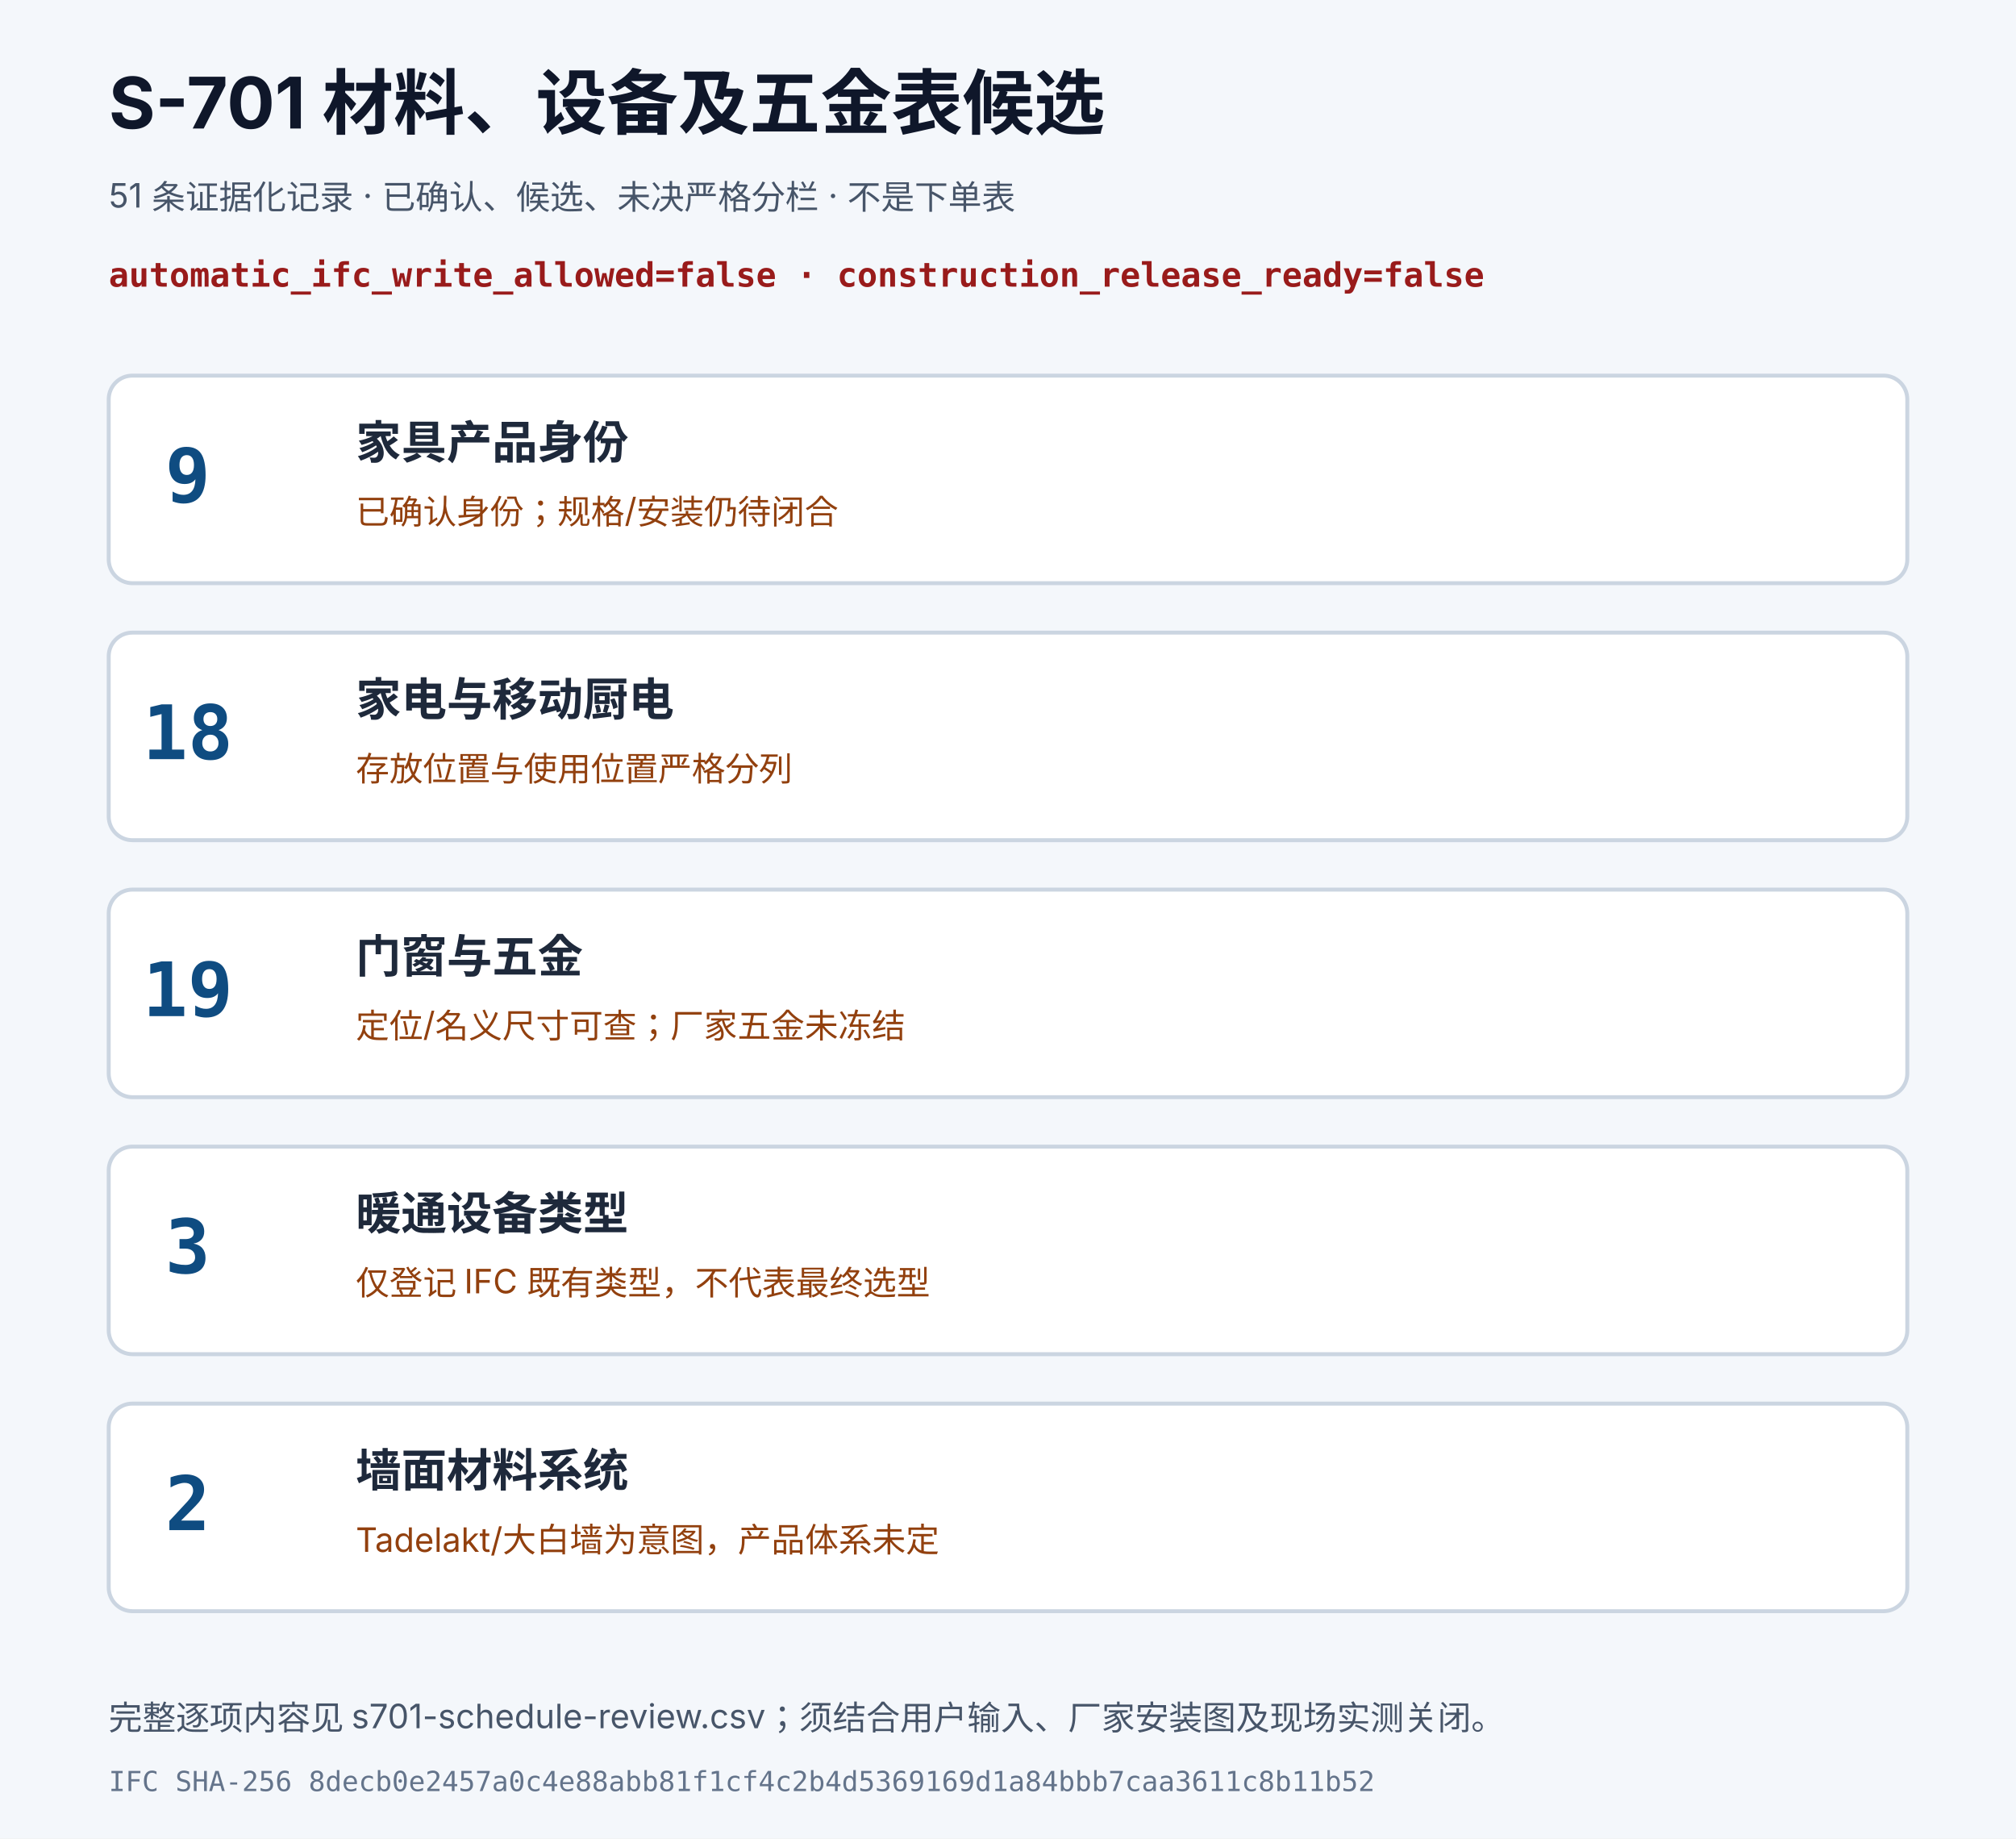
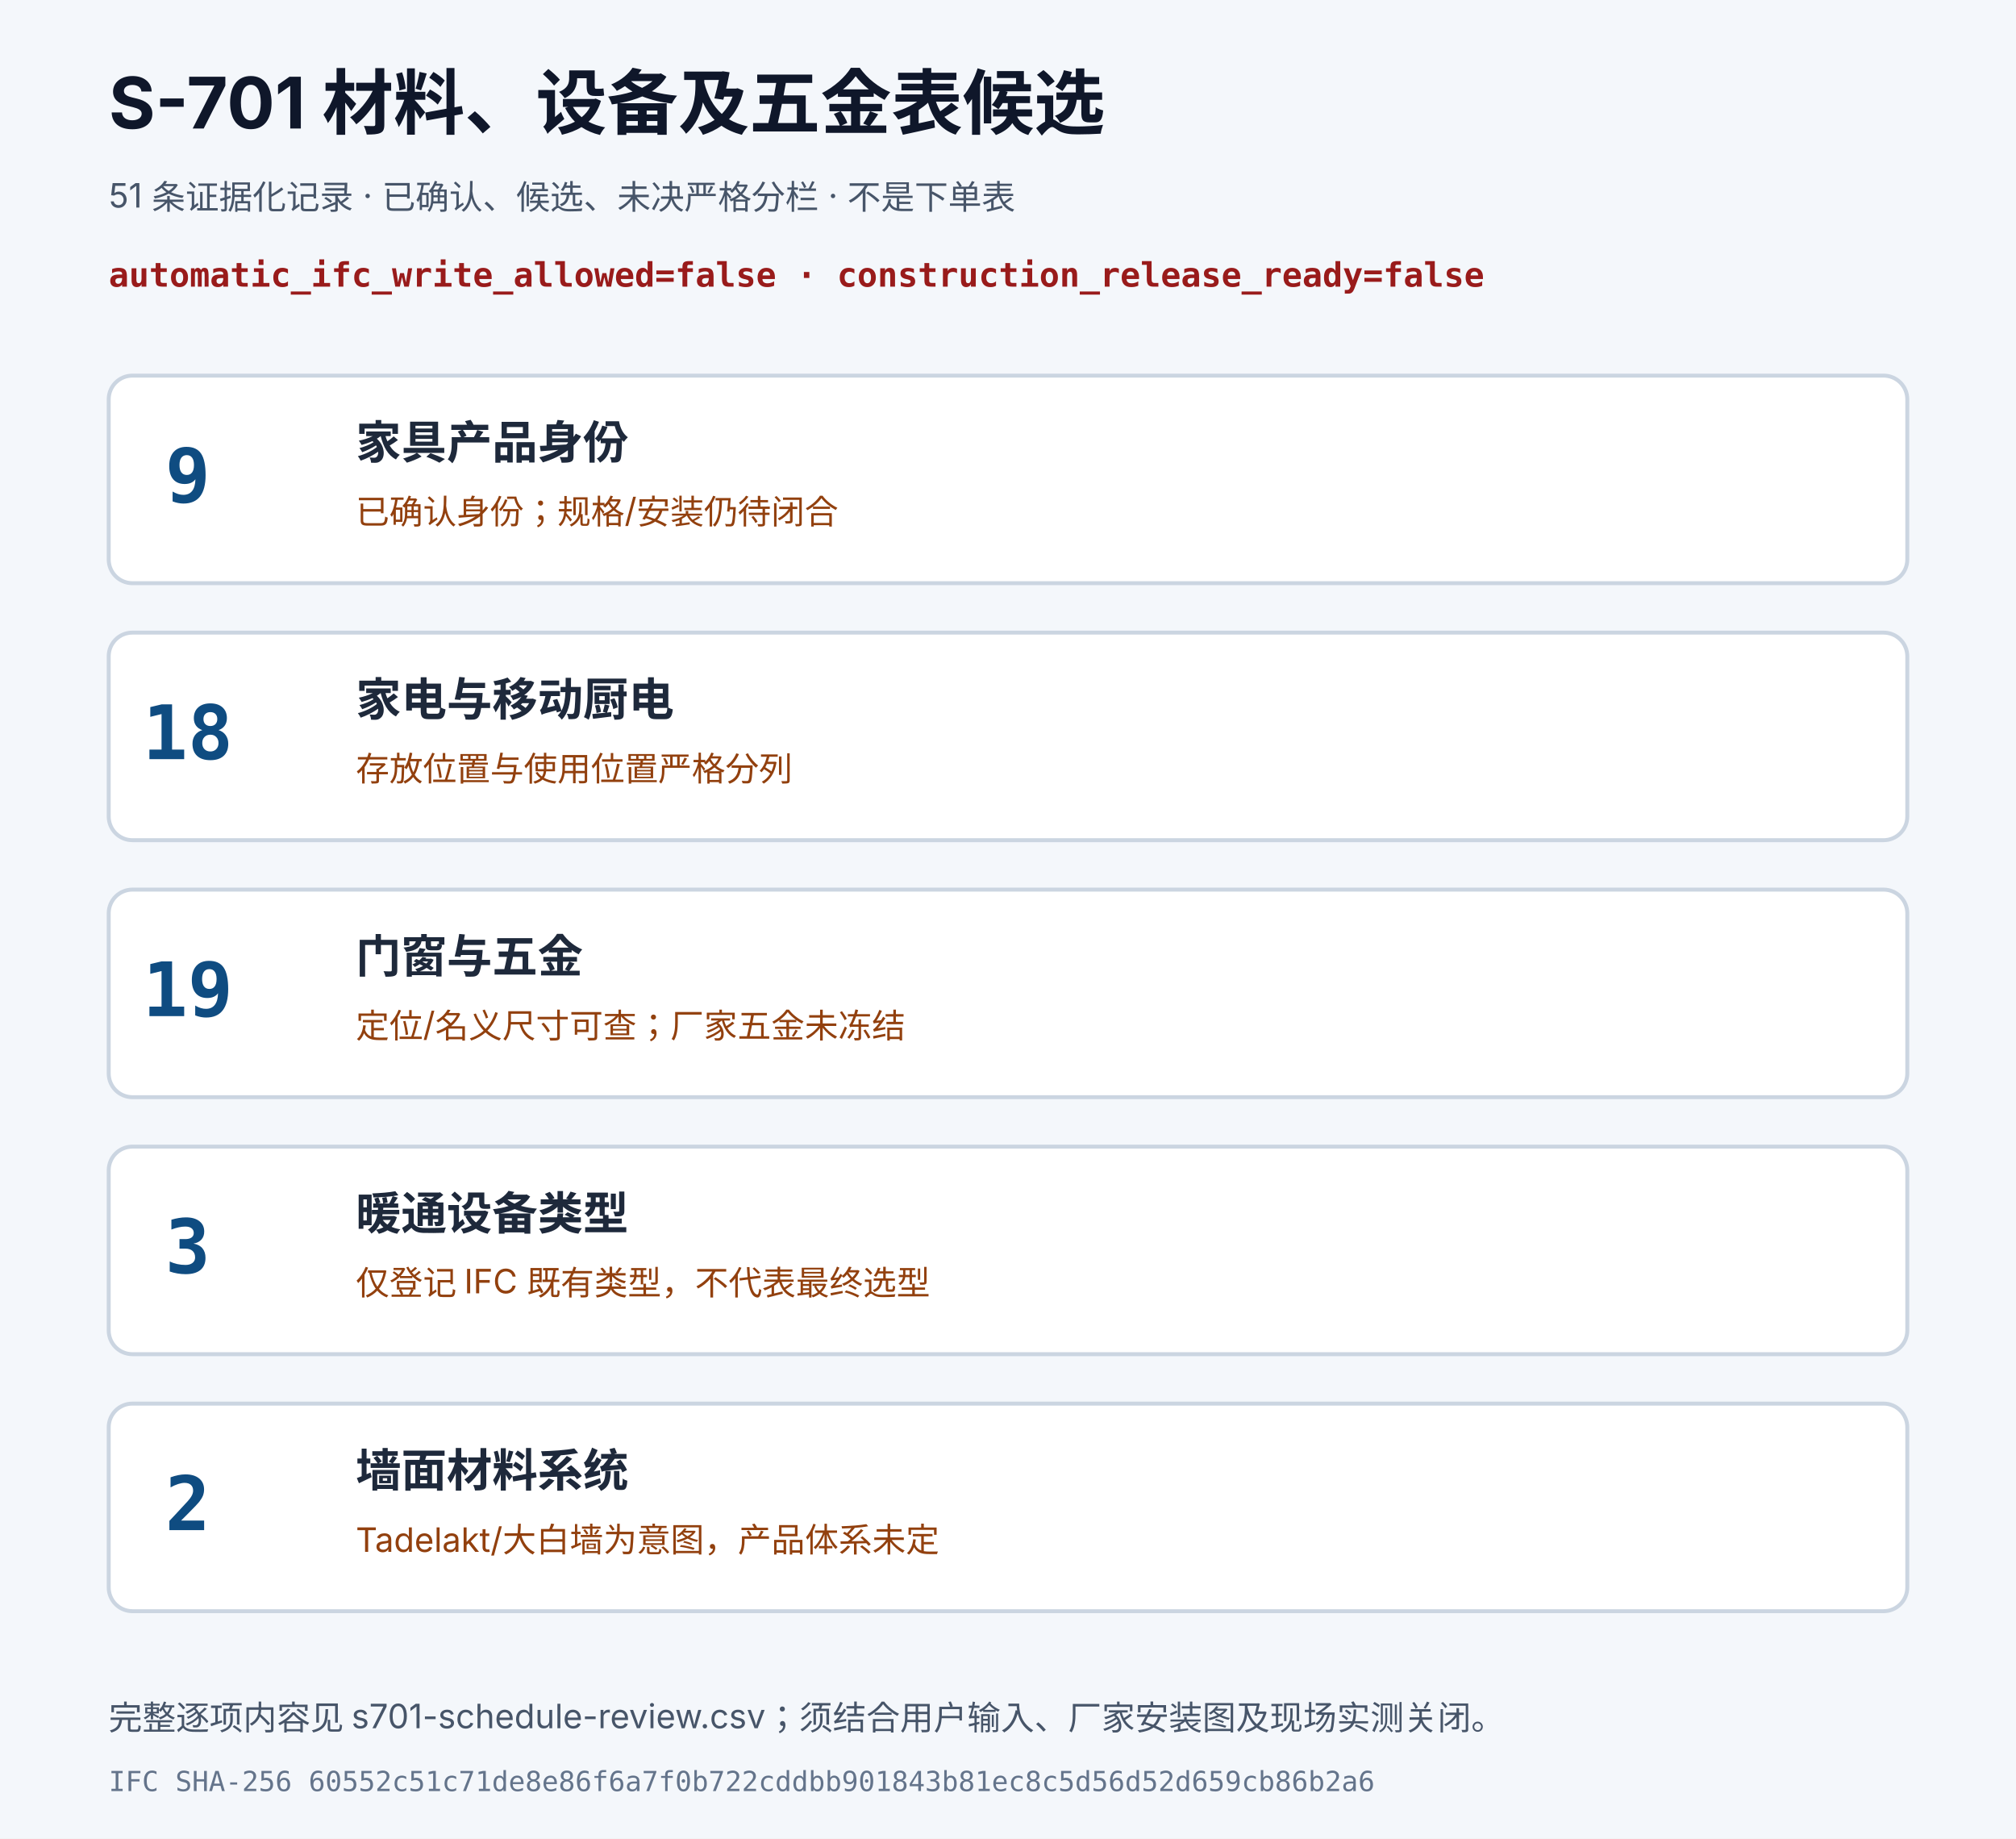
<svg xmlns="http://www.w3.org/2000/svg" width="1020" height="930" viewBox="0 0 1020 930">
  <style>
.bg{fill:#f4f7fb}.card{fill:#fff;stroke:#cbd5e1;stroke-width:2}.title{font:700 36px -apple-system,"PingFang SC",sans-serif;fill:#0f172a}
.meta{font:17px -apple-system,"PingFang SC",sans-serif;fill:#475569}.count{font:700 38px ui-monospace,monospace;fill:#0f4c81;text-anchor:middle}
.section{font:700 23px -apple-system,"PingFang SC",sans-serif;fill:#1e293b}.note{font:17px -apple-system,"PingFang SC",sans-serif;fill:#92400e}
.gate{font:700 17px ui-monospace,monospace;fill:#991b1b}.footer{font:14px ui-monospace,monospace;fill:#64748b}
</style>
  <rect class="bg" width="1020" height="930" />
  <text class="title" x="55" y="65">S-701 材料、设备及五金表候选</text>
  <text class="meta" x="55" y="105">51 条证据化记录 · 已确认、候选、未决严格分栏 · 不是下单表</text>
  <text class="gate" x="55" y="145">automatic_ifc_write_allowed=false · construction_release_ready=false</text>
  <rect class="card" x="55" y="190" width="910" height="105" rx="12" />
  <text class="count" x="95" y="254">9</text>
  <text class="section" x="180" y="232">家具产品身份</text>
  <text class="note" x="180" y="265">已确认身份；规格/安装仍待闭合</text>
  <rect class="card" x="55" y="320" width="910" height="105" rx="12" />
  <text class="count" x="95" y="384">18</text>
  <text class="section" x="180" y="362">家电与移动厨电</text>
  <text class="note" x="180" y="395">存放位置与使用位置严格分列</text>
  <rect class="card" x="55" y="450" width="910" height="105" rx="12" />
  <text class="count" x="95" y="514">19</text>
  <text class="section" x="180" y="492">门窗与五金</text>
  <text class="note" x="180" y="525">定位/名义尺寸可查；厂家五金未冻结</text>
  <rect class="card" x="55" y="580" width="910" height="105" rx="12" />
  <text class="count" x="95" y="644">3</text>
  <text class="section" x="180" y="622">暖通设备类型</text>
  <text class="note" x="180" y="655">仅登记 IFC 既有类型，不代表最终选型</text>
  <rect class="card" x="55" y="710" width="910" height="105" rx="12" />
  <text class="count" x="95" y="774">2</text>
  <text class="section" x="180" y="752">墙面材料系统</text>
  <text class="note" x="180" y="785">Tadelakt/大白墙为意图，产品体系未定</text>
  <text class="meta" x="55" y="875">完整逐项内容见 s701-schedule-review.csv；须结合用户输入、厂家安装图及现场实测关闭。</text>
-   <text class="footer" x="55" y="906">IFC SHA-256 8decb0e2457a0c4e88abb81f1cf4c2b4d5369169d1a84bbb7caa3611c8b11b52</text>
+   <text class="footer" x="55" y="906">IFC SHA-256 60552c51c71de8e86f6a7f0b722cddbb901843b81ec8c5d56d52d659cb86b2a6</text>
</svg>
